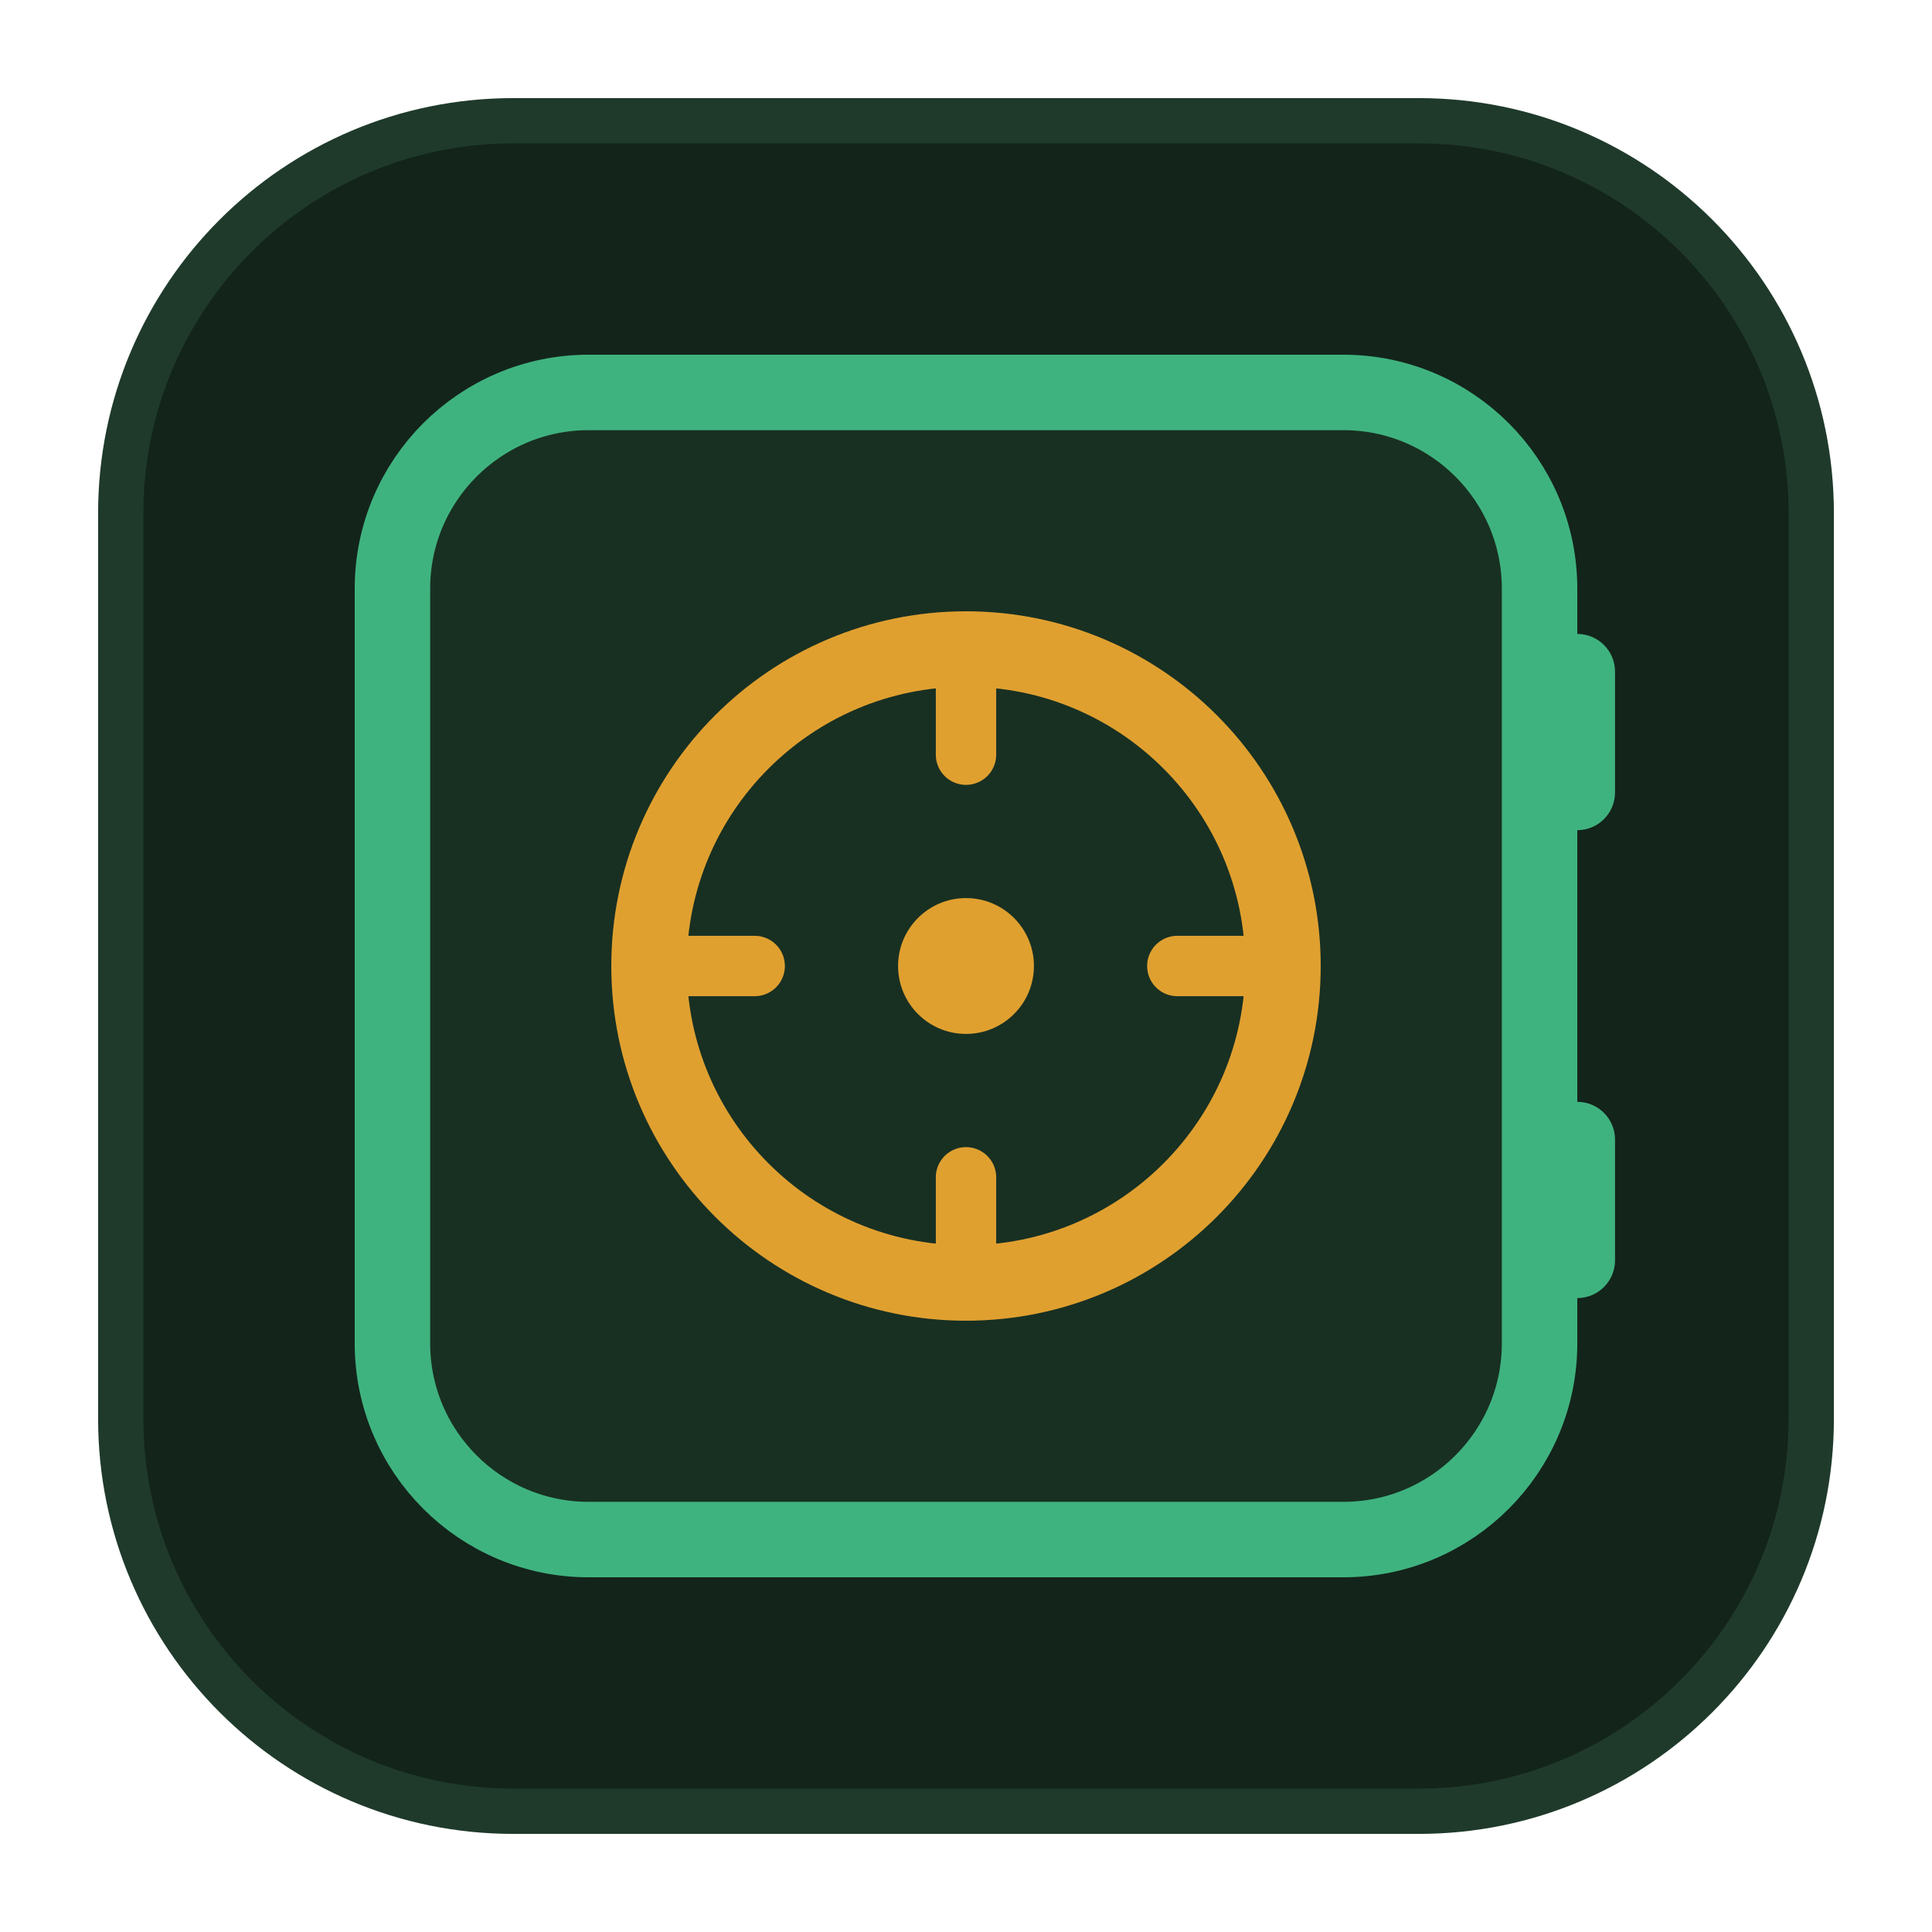
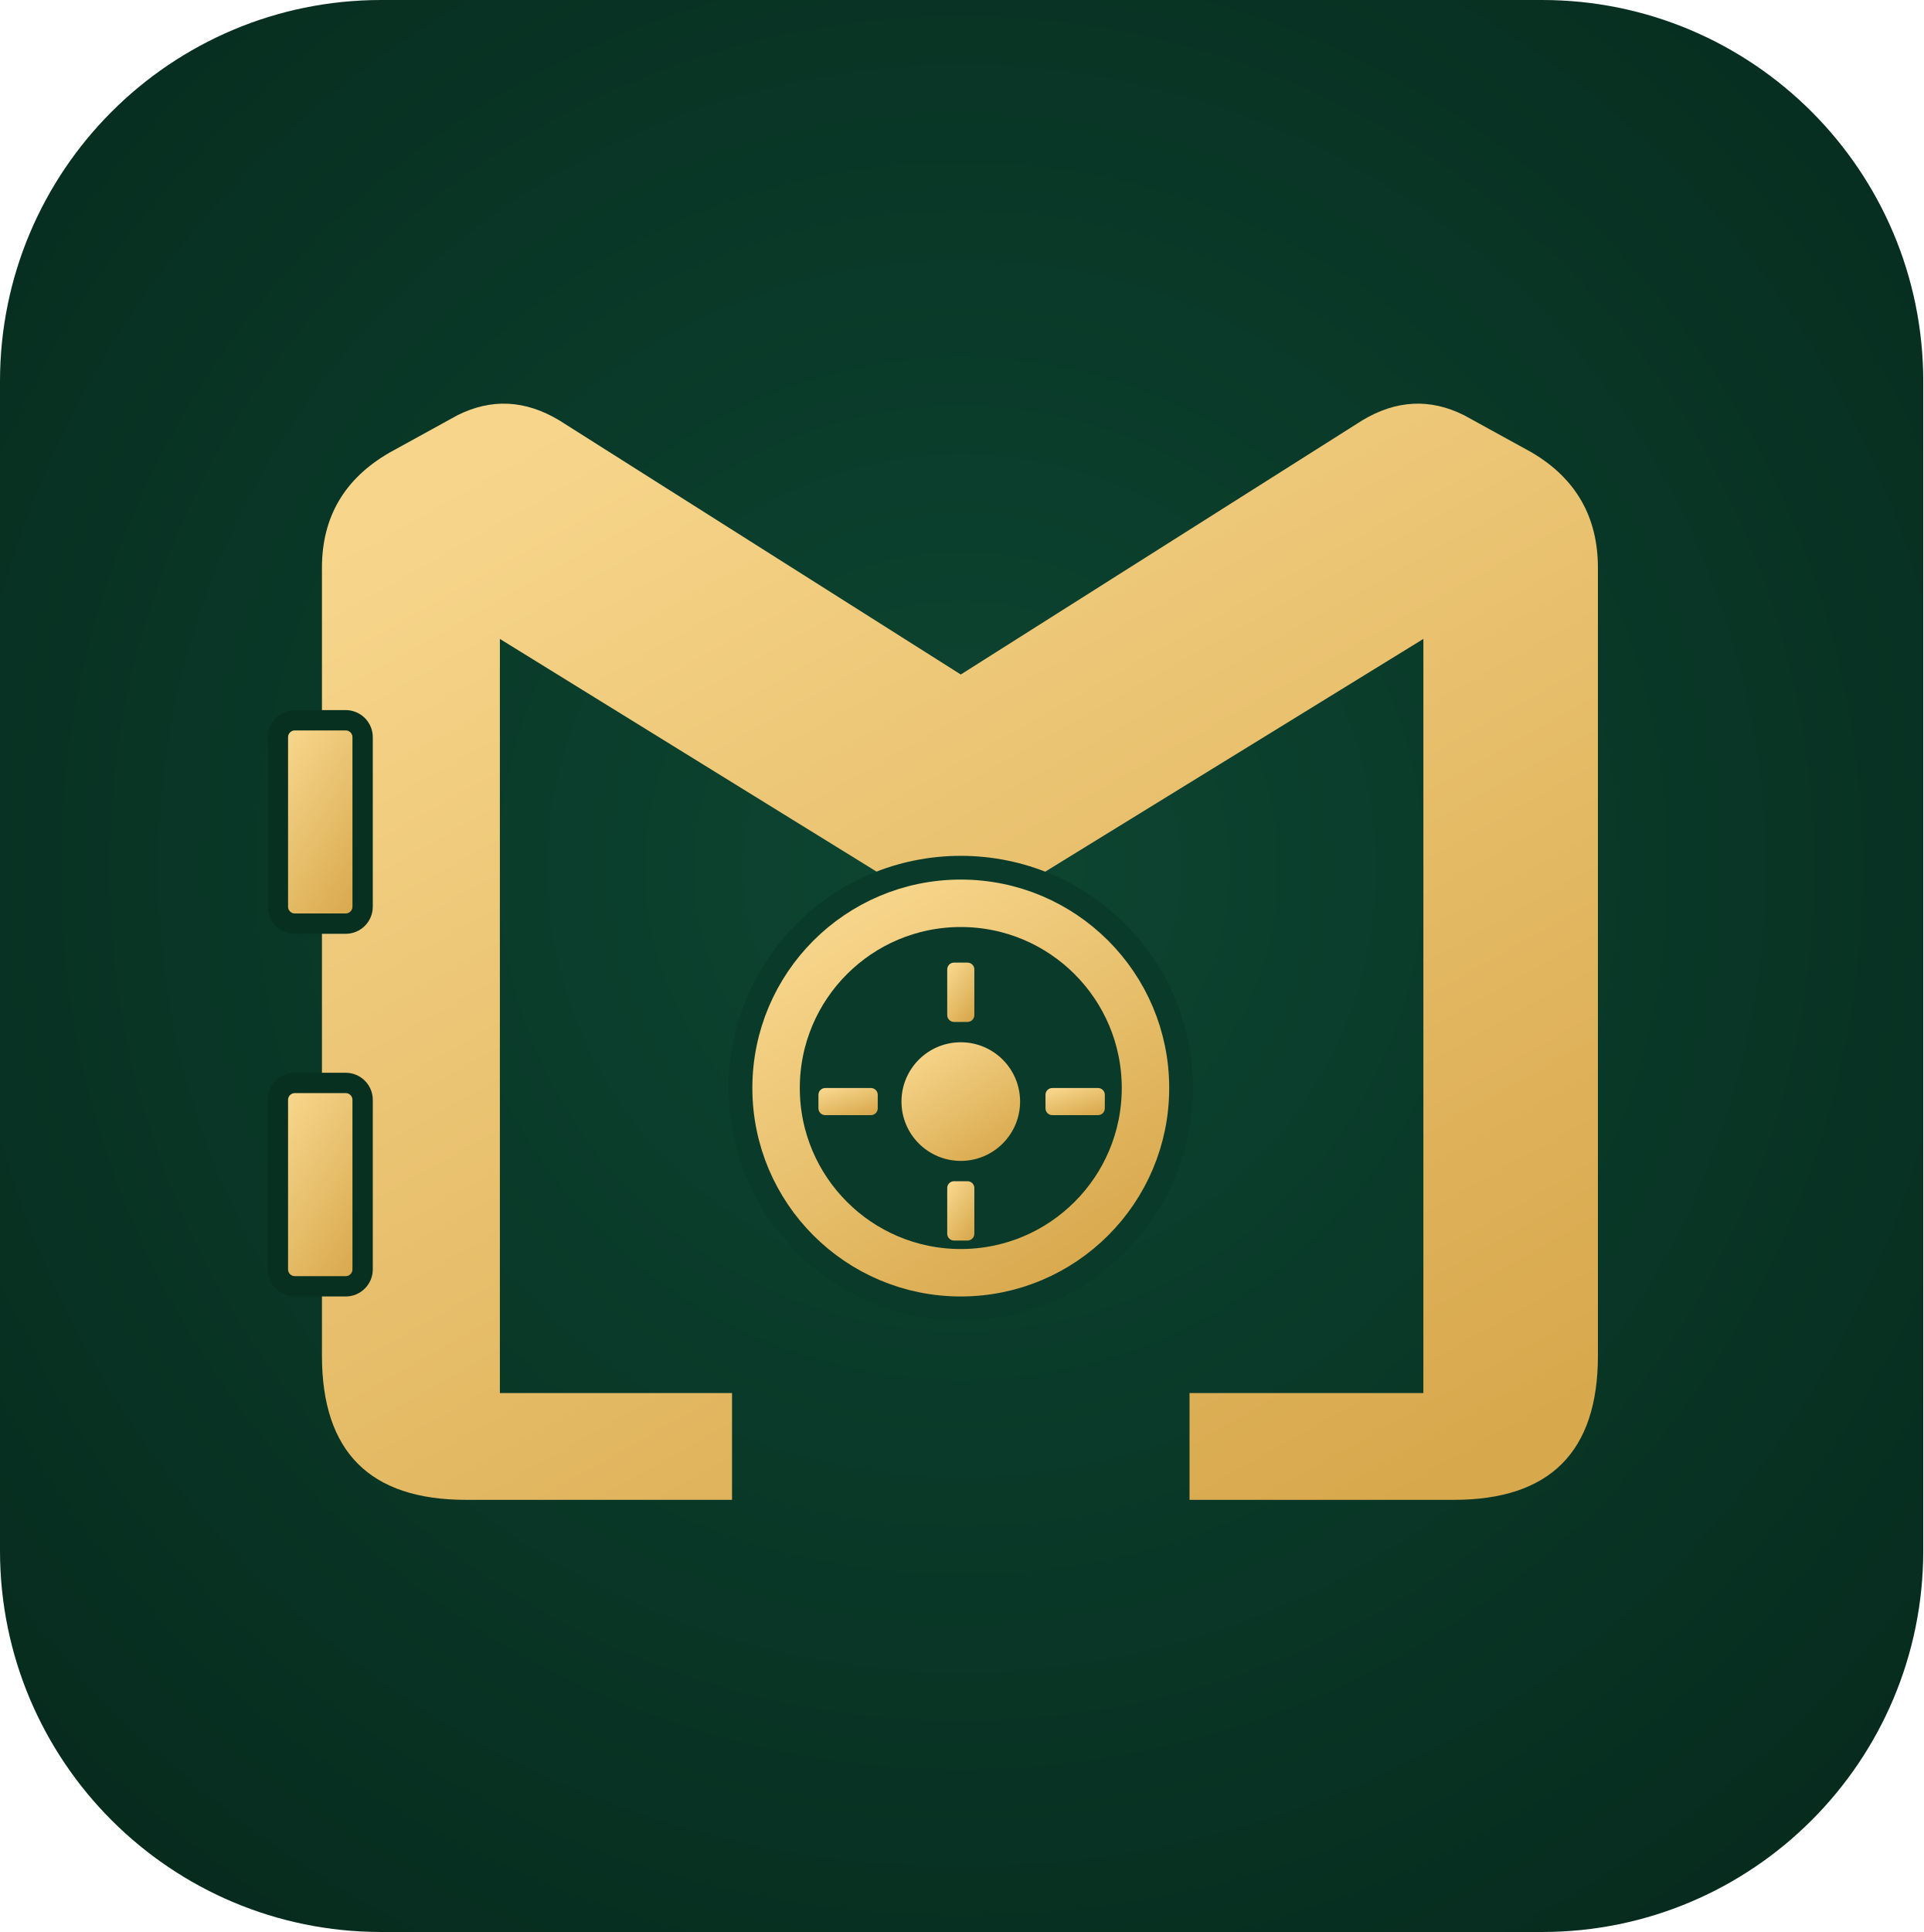
- <svg xmlns="http://www.w3.org/2000/svg" viewBox="0 0 256 256">
-   <rect x="16" y="16" width="224" height="224" rx="52" fill="#13241b" />
-   <rect x="16" y="16" width="224" height="224" rx="52" fill="none" stroke="#1f3a2b" stroke-width="6" />
-   <rect x="52" y="52" width="152" height="152" rx="26" fill="#183022" stroke="#3fb37f" stroke-width="10" />
-   <circle cx="128" cy="128" r="42" fill="none" stroke="#e0a030" stroke-width="10" />
-   <circle cx="128" cy="128" r="9" fill="#e0a030" />
-   <g stroke="#e0a030" stroke-width="8" stroke-linecap="round">
-     <line x1="128" y1="86" x2="128" y2="100" />
-     <line x1="128" y1="156" x2="128" y2="170" />
-     <line x1="86" y1="128" x2="100" y2="128" />
-     <line x1="156" y1="128" x2="170" y2="128" />
+ <svg xmlns="http://www.w3.org/2000/svg" viewBox="60 55 1135 1140" role="img" aria-label="meu-cofre">
+   <defs>
+     <radialGradient id="fundo" cx="50%" cy="45%" r="70%">
+       <stop offset="0" stop-color="#0d4632" />
+       <stop offset="1" stop-color="#062a1d" />
+     </radialGradient>
+     <linearGradient id="ouro" x1="0.2" y1="0" x2="0.85" y2="1">
+       <stop offset="0" stop-color="#f7d68c" />
+       <stop offset="1" stop-color="#d8a84c" />
+     </linearGradient>
+   </defs>
+   <rect x="60" y="55" width="1135" height="1140" rx="225" fill="url(#fundo)" />
+   <path fill="url(#ouro)" d="     M 492 940 L 335 940 Q 250 940 250 855 L 250 390 Q 250 345 290 322 L 330 300 Q 360 285 390 303     L 627 453 L 864 303 Q 894 285 924 300 L 964 322 Q 1003 345 1003 390     L 1003 855 Q 1003 940 918 940 L 762 940 L 762 877 L 900 877 L 900 432     L 627 600 L 355 432 L 355 877 L 492 877 Z" />
+   <g fill="url(#ouro)" stroke="#073020" stroke-width="12">
+     <rect x="224" y="480" width="50" height="120" rx="10" />
+     <rect x="224" y="694" width="50" height="120" rx="10" />
  </g>
-   <g fill="#3fb37f">
-     <rect x="200" y="84" width="14" height="26" rx="5" />
-     <rect x="200" y="146" width="14" height="26" rx="5" />
+   <circle cx="627" cy="697" r="137" fill="#0a3a29" />
+   <circle cx="627" cy="697" r="109" fill="none" stroke="url(#ouro)" stroke-width="28" />
+   <circle cx="627" cy="705" r="35" fill="url(#ouro)" />
+   <g fill="url(#ouro)">
+     <rect x="619" y="623" width="16" height="35" rx="4" />
+     <rect x="619" y="752" width="16" height="35" rx="4" />
+     <rect x="543" y="697" width="35" height="16" rx="4" />
+     <rect x="677" y="697" width="35" height="16" rx="4" />
  </g>
</svg>
